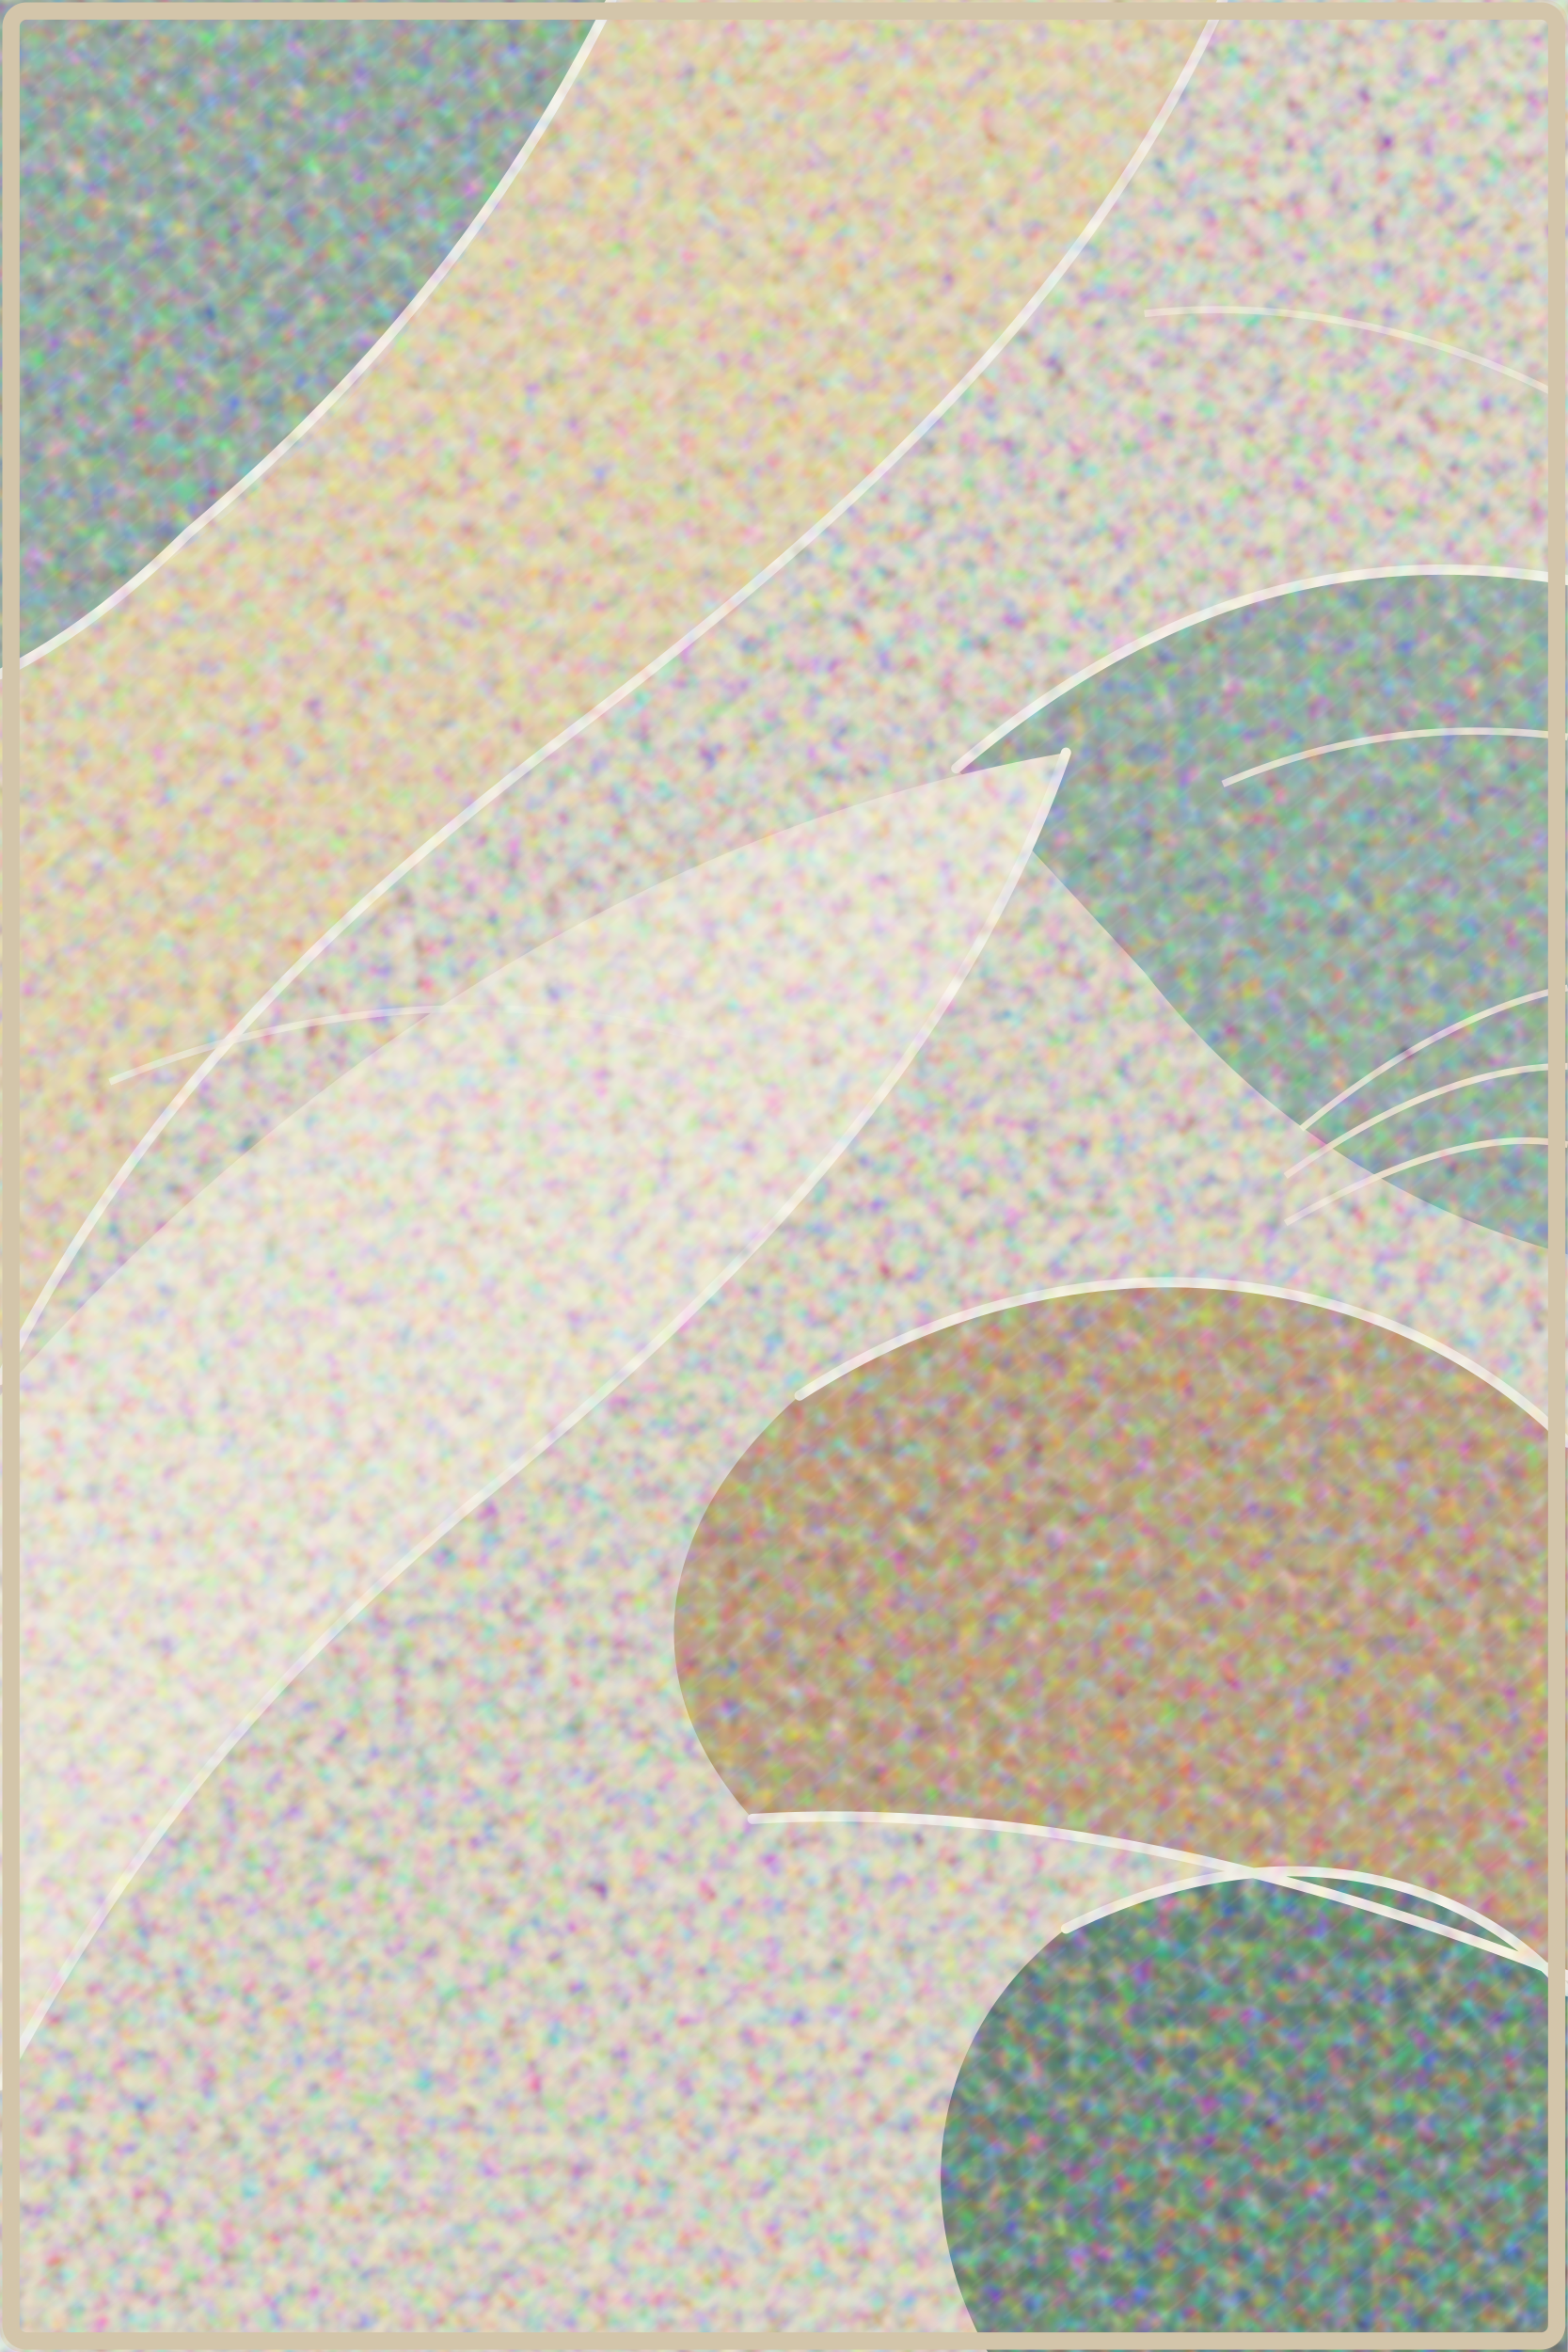
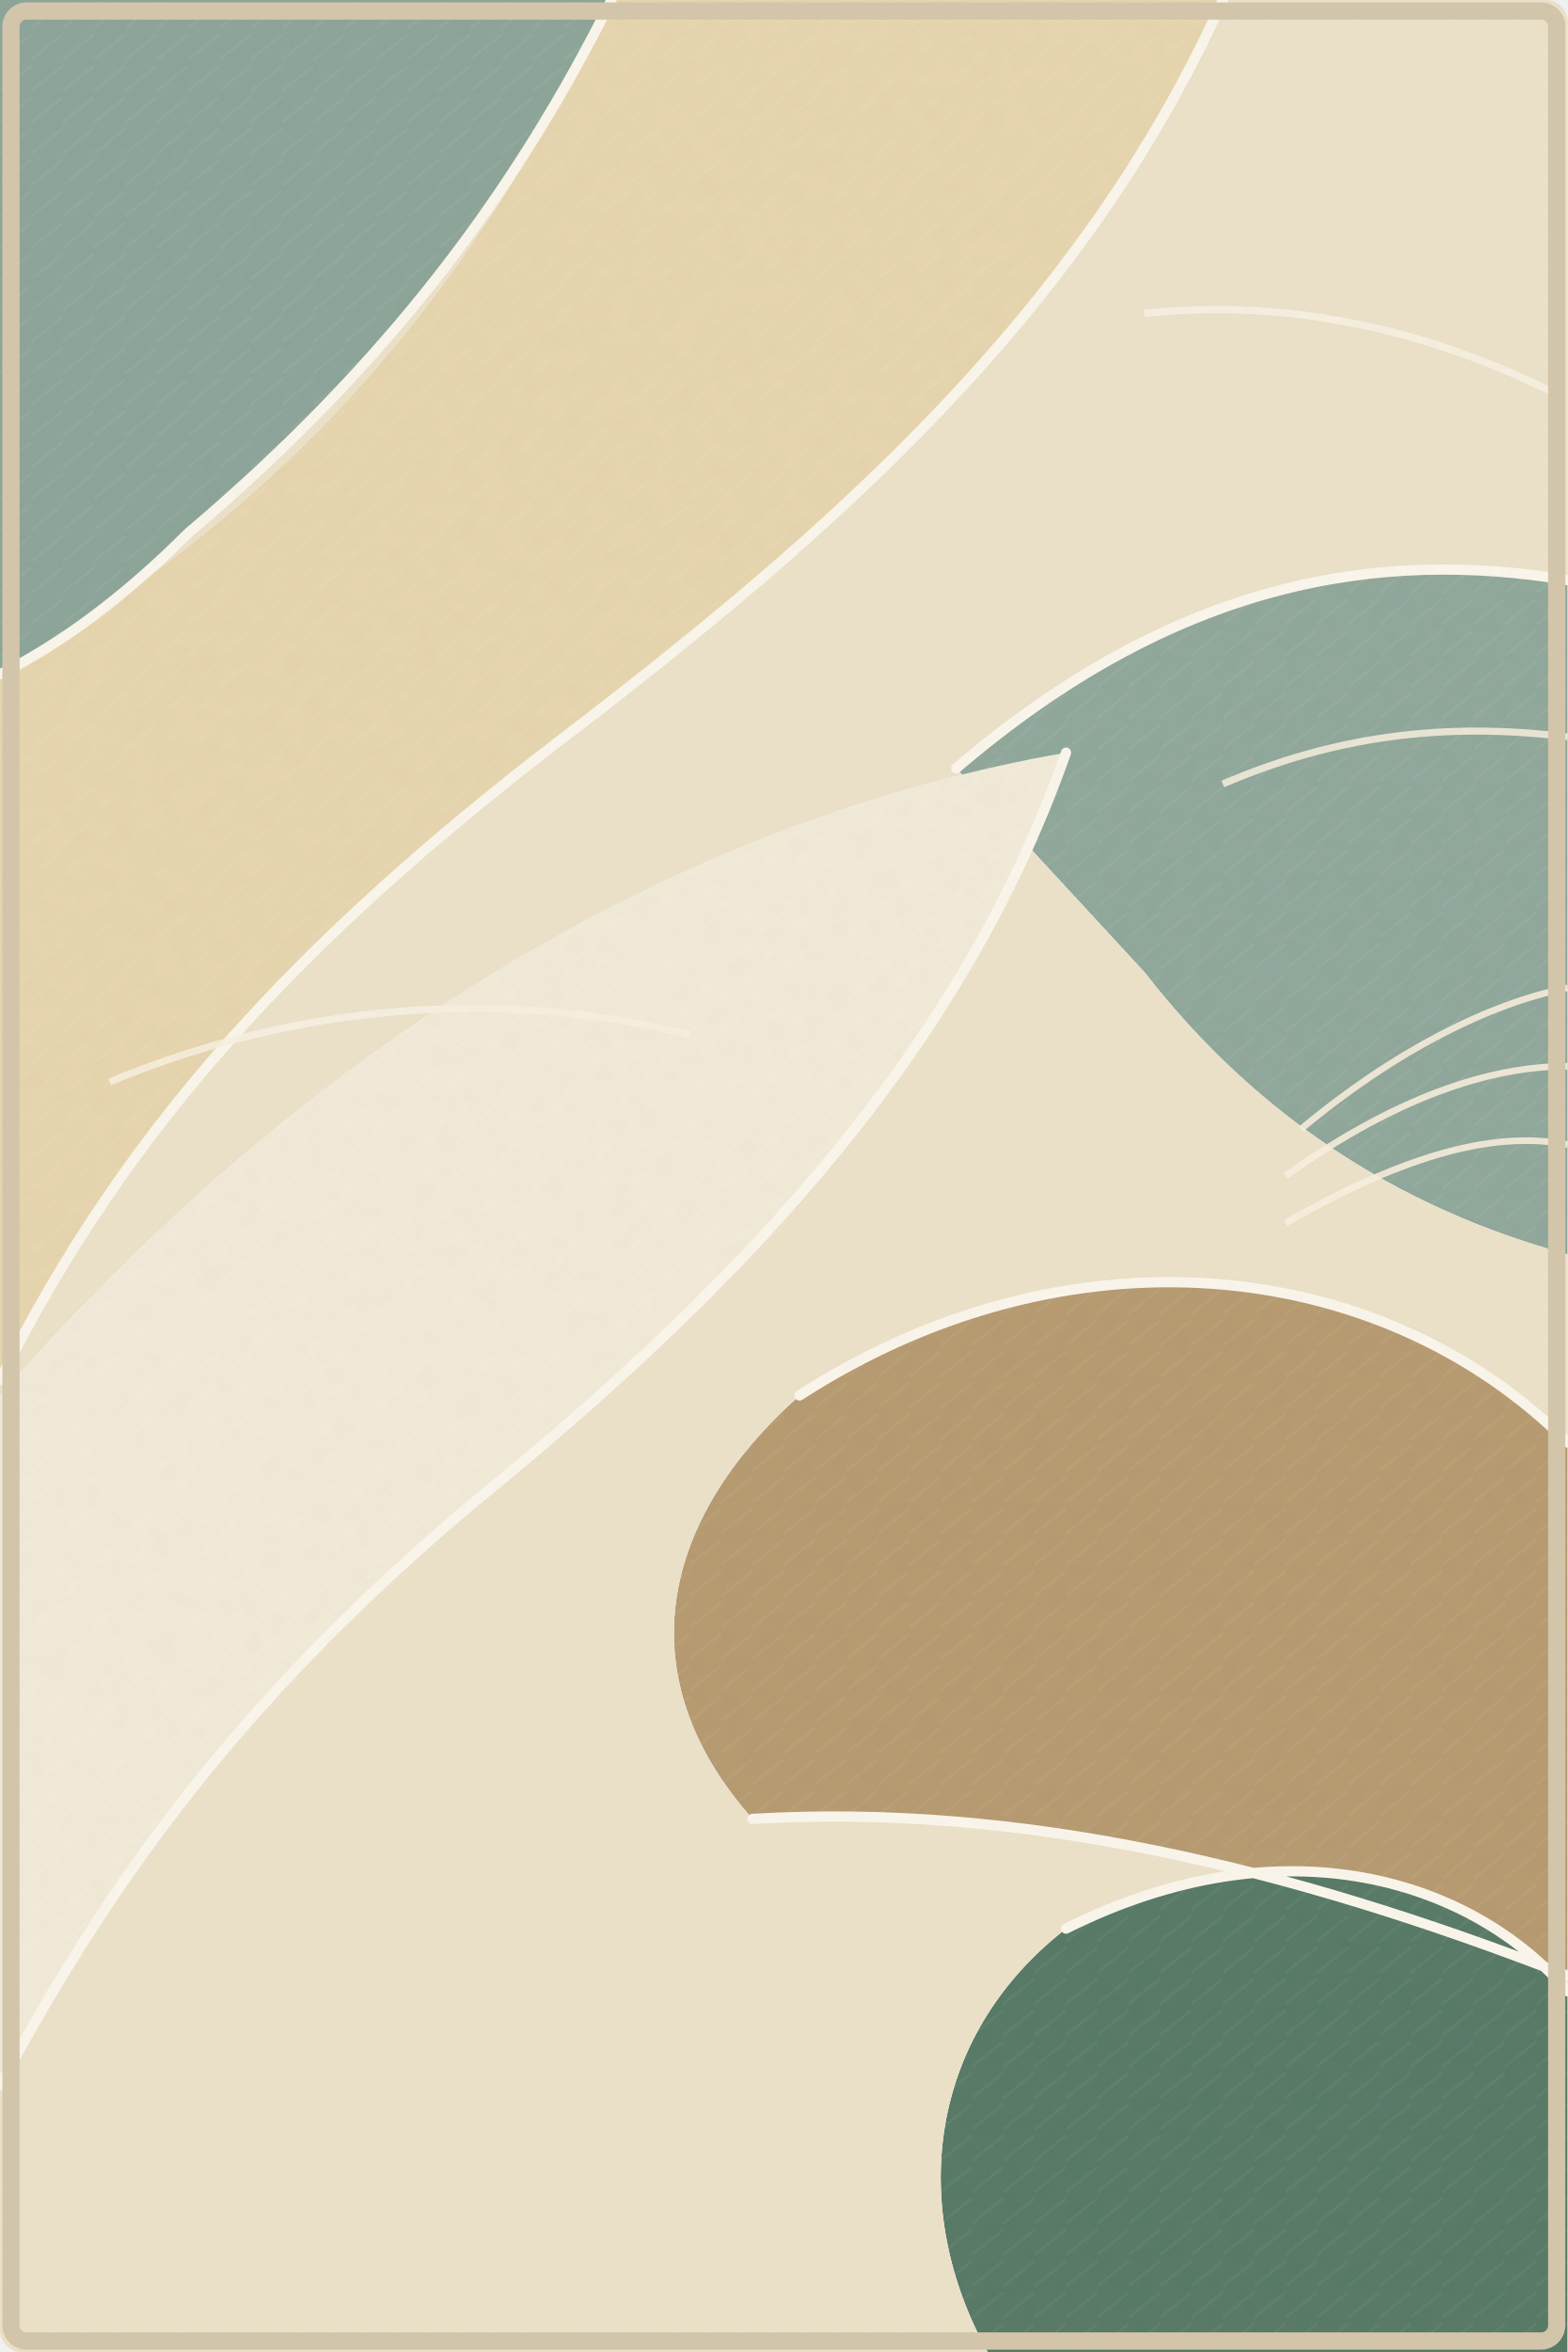
<svg xmlns="http://www.w3.org/2000/svg" width="800" height="1200" viewBox="0 0 100 150">
  <defs>
    <filter id="velvet" x="-5%" y="-5%" width="110%" height="110%">
      <feTurbulence type="fractalNoise" baseFrequency="0.72" numOctaves="2" seed="31" result="noise" />
-       <feBlend in="SourceGraphic" in2="noise" mode="soft-light" />
+       <feColorMatrix in="noise" type="matrix" values=".009 .029 .003 0 .96 .009 .029 .003 0 .96 .009 .029 .003 0 .96 0 0 0 0 1" result="neutralNoise" />
+       <feBlend in="SourceGraphic" in2="neutralNoise" mode="multiply" result="textured" />
+       <feComposite in="textured" in2="SourceAlpha" operator="in" />
    </filter>
    <pattern id="pile" width="2" height="2" patternUnits="userSpaceOnUse">
      <path d="M0 1.8L2 .2" stroke="#fff" stroke-opacity=".045" stroke-width=".18" />
    </pattern>
  </defs>
  <rect width="100" height="150" rx="1.4" fill="#eadfc7" />
  <g filter="url(#velvet)">
    <path d="M0 0H39C33 12 25 23 12 34C8 38 4 41 0 43Z" fill="#8ea69a" />
    <path d="M0 43C15 34 28 23 39 0H78C69 20 53 34 36 47C19 60 8 72 0 88Z" fill="#e6d5ae" />
    <path d="M61 49C75 37 88 35 100 37V80C89 77 80 71 73 62Z" fill="#91a89b" />
    <path d="M0 89C21 65 45 52 68 48C61 68 46 83 30 96C17 107 8 118 0 133Z" fill="#f2ead9" />
    <path d="M51 89C68 78 88 80 100 92V126C82 119 65 115 48 116C40 107 42 97 51 89Z" fill="#b79b72" />
    <path d="M68 123C82 116 94 120 100 127V150H63C58 141 59 130 68 123Z" fill="#587b68" />
    <path d="M39 0C33 12 25 23 12 34C8 38 4 41 0 43M78 0C69 20 53 34 36 47C19 60 8 72 0 88M61 49C75 37 88 35 100 37M68 48C61 68 46 83 30 96C17 107 8 118 0 133M51 89C68 78 88 80 100 92M48 116C65 115 82 119 100 126M68 123C82 116 94 120 100 127" fill="none" stroke="#fbf6eb" stroke-width=".65" stroke-linecap="round" />
    <path d="M7 69C19 64 32 63 44 66M73 20C82 19 91 21 99 25M78 50C85 47 92 46 100 47" fill="none" stroke="#f8f0df" stroke-width=".45" opacity=".85" />
    <path d="M83 72C89 67 95 64 100 63M82 75C89 70 95 68 100 68M82 78C89 74 95 72 100 73" fill="none" stroke="#f7eddb" stroke-width=".42" opacity=".9" />
  </g>
  <rect width="100" height="150" fill="url(#pile)" />
  <rect x=".7" y=".7" width="98.6" height="148.6" rx="1" fill="none" stroke="#d3c5aa" stroke-width="1.1" />
</svg>
